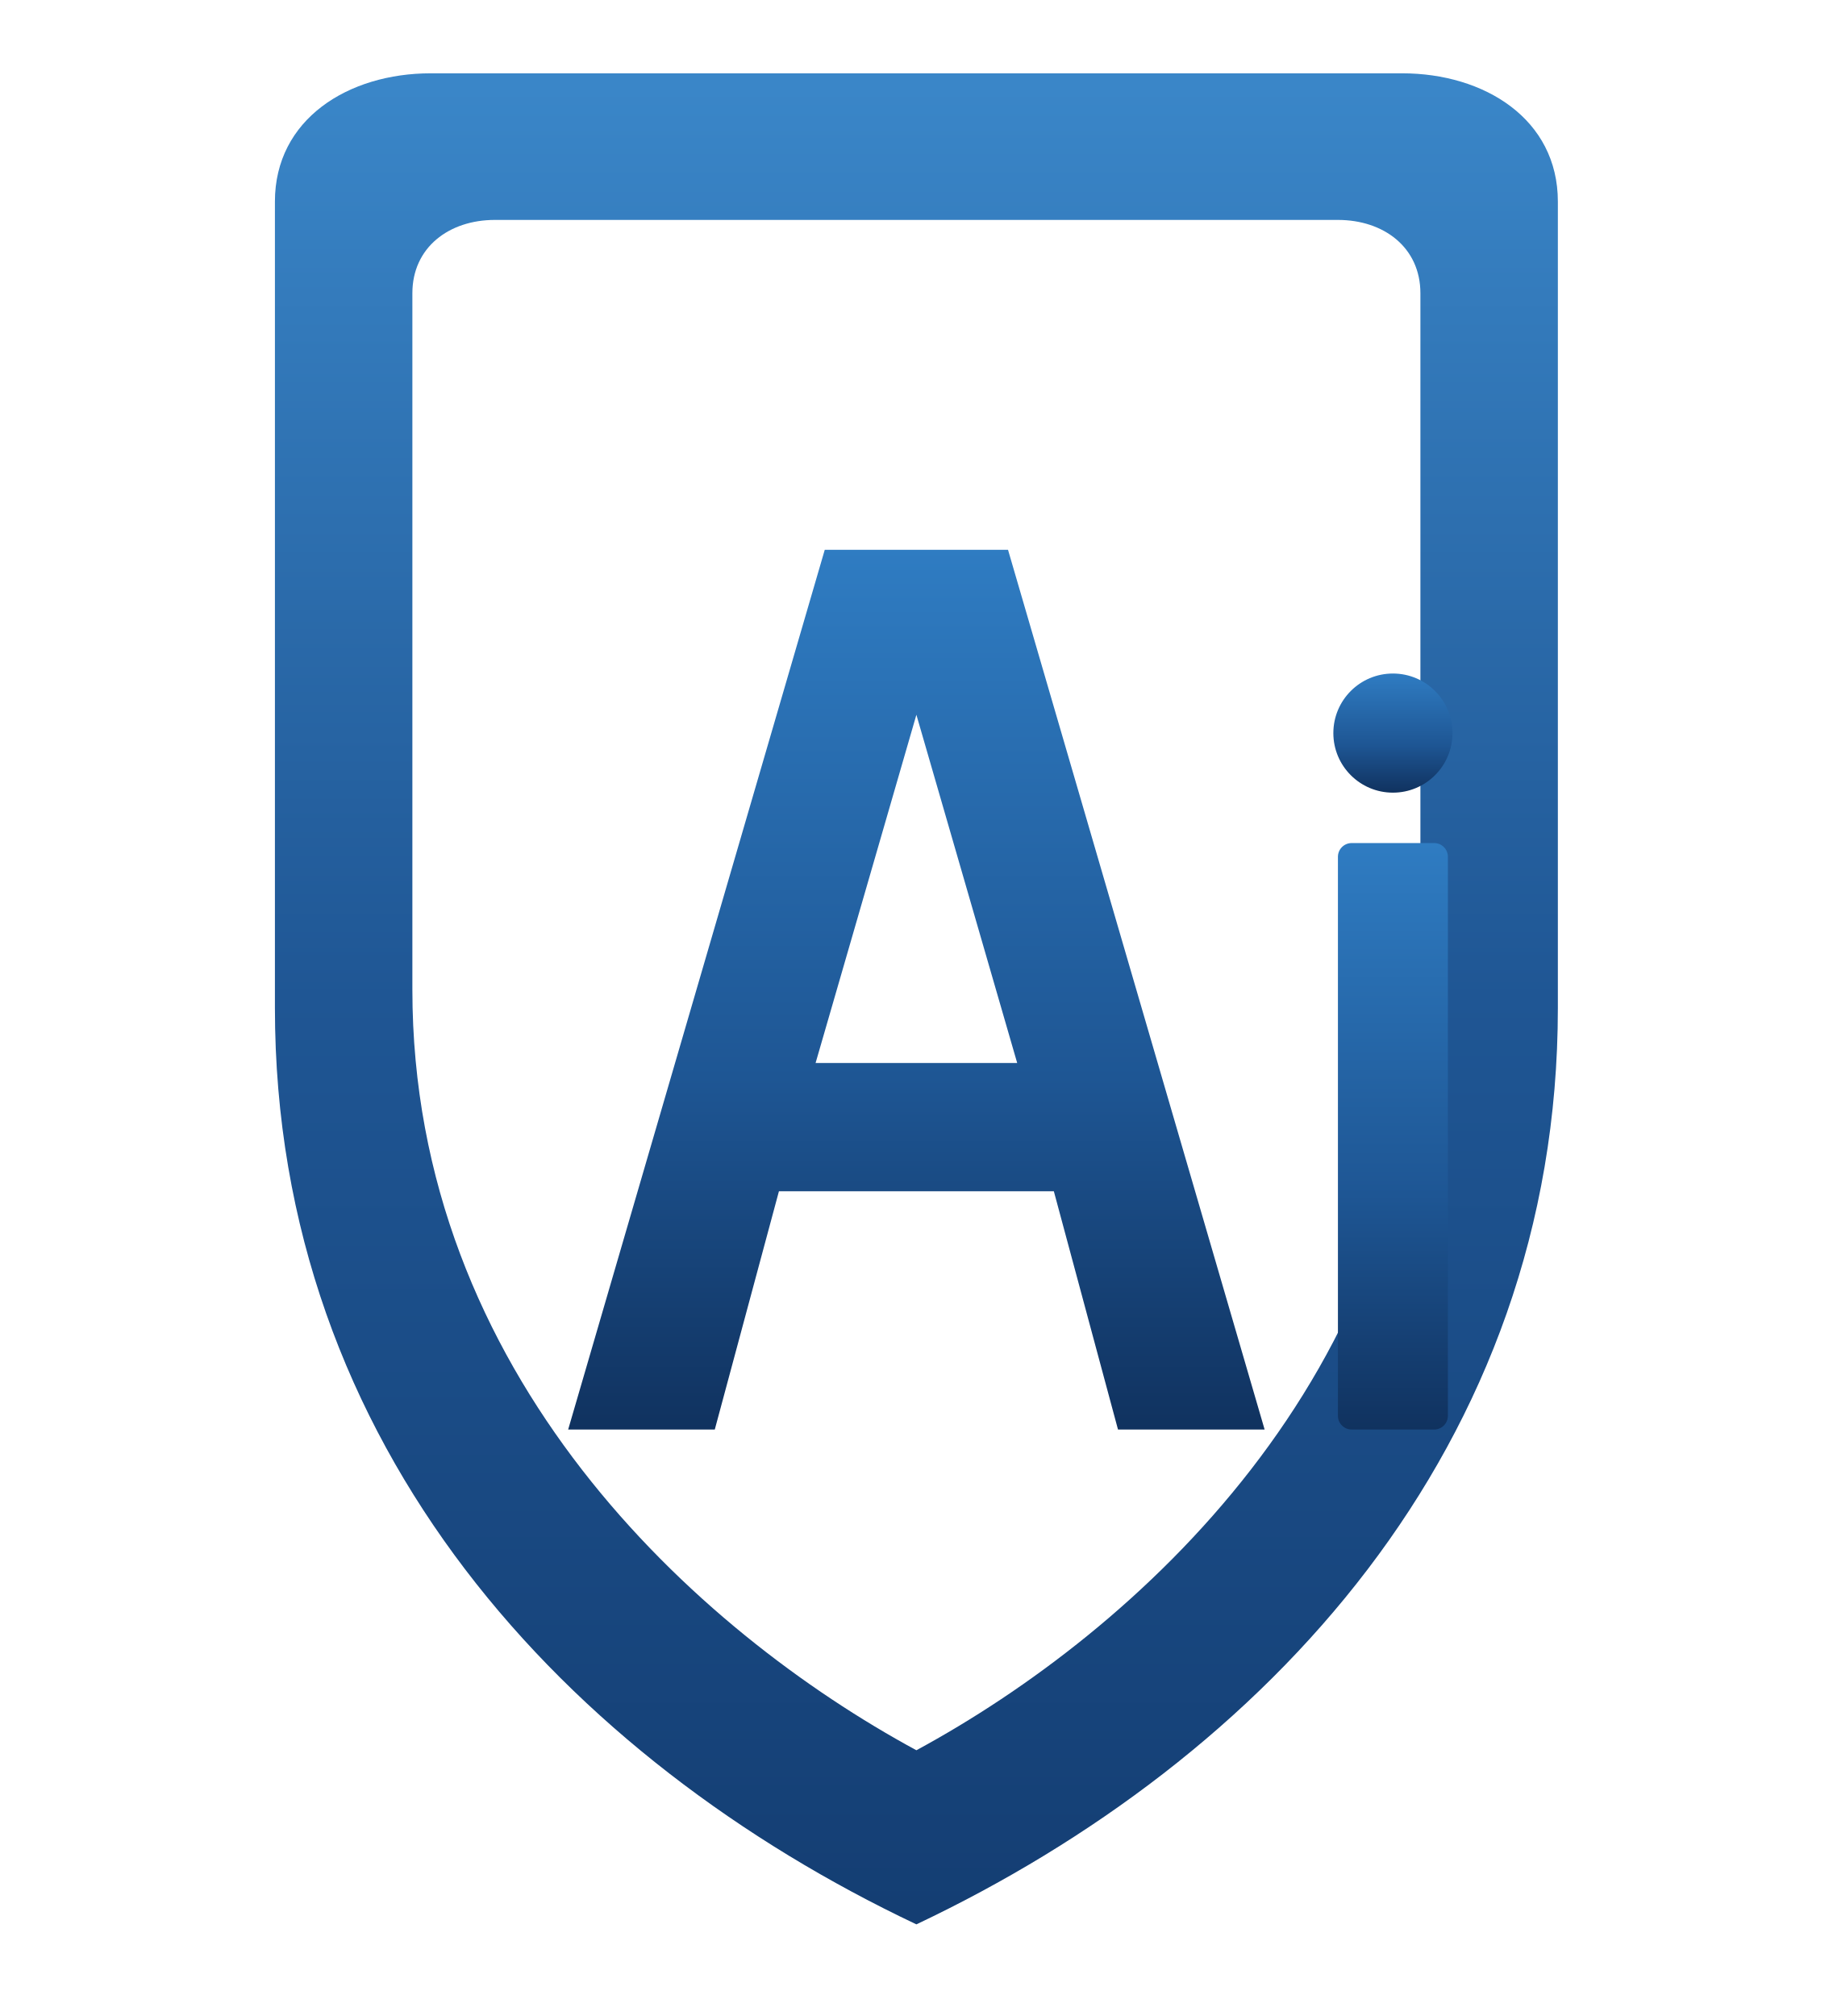
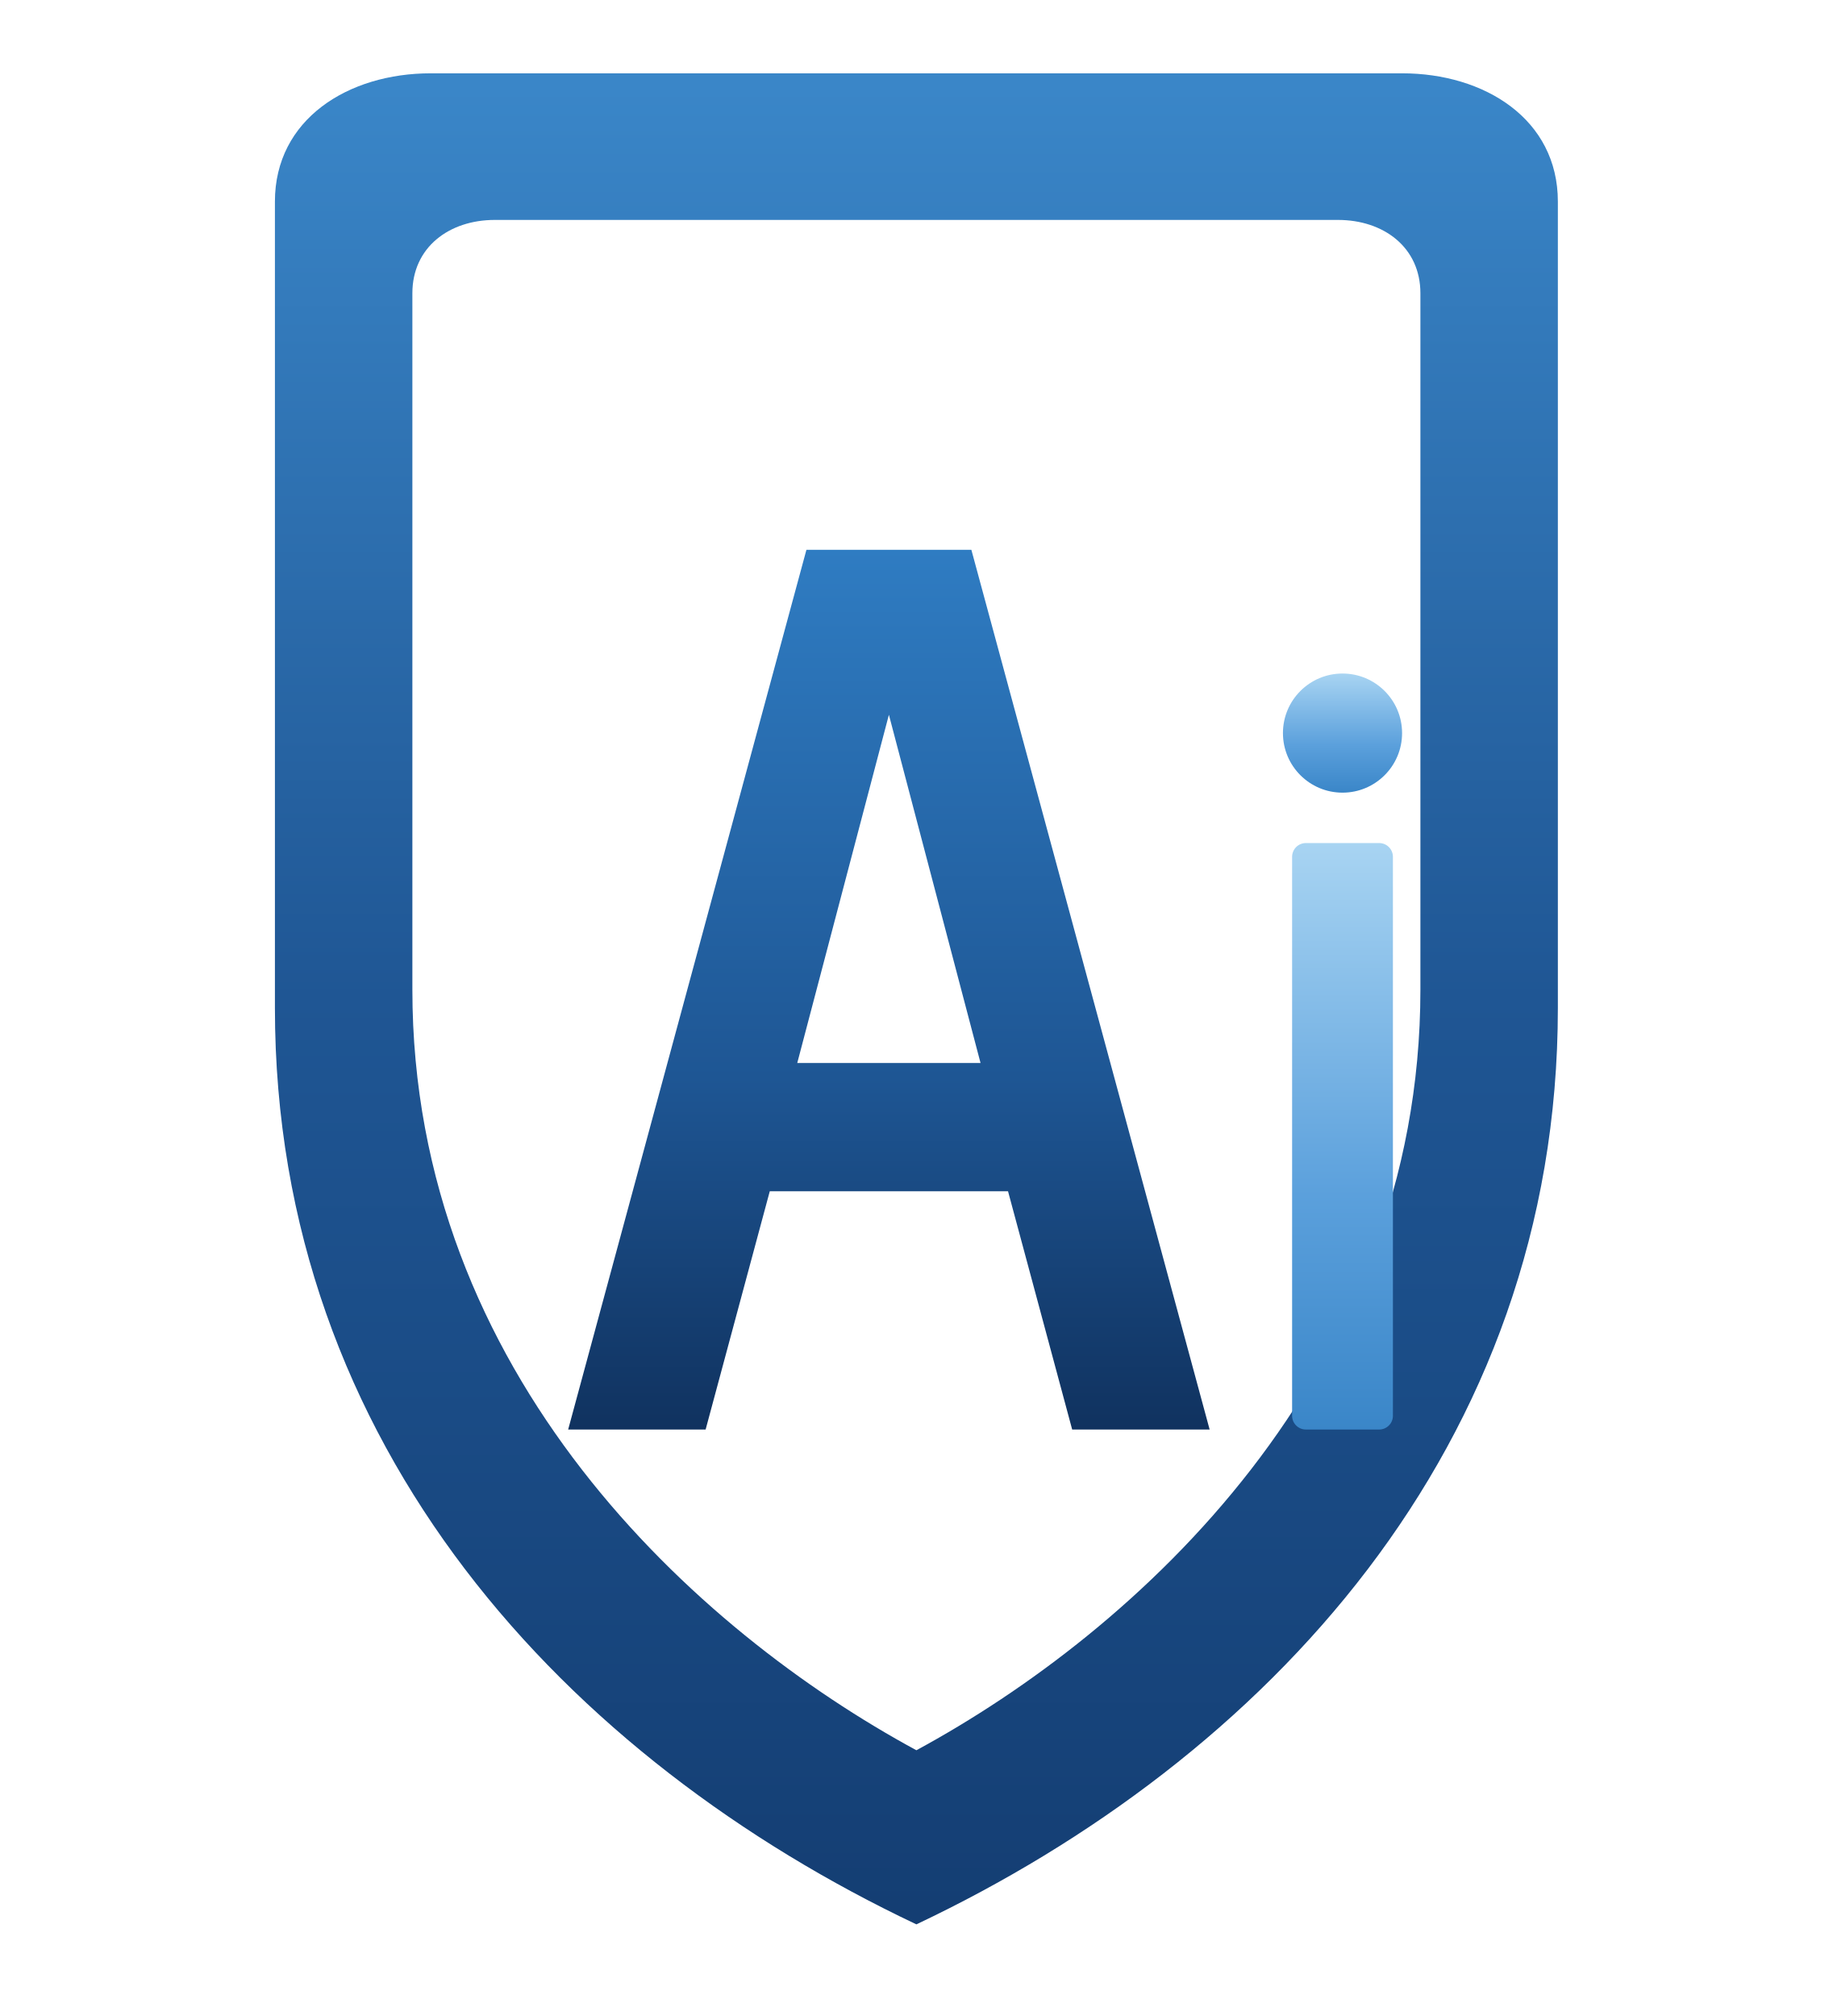
<svg xmlns="http://www.w3.org/2000/svg" viewBox="0 0 200 220" fill="none" role="img" aria-label="AI Identity">
  <defs>
    <linearGradient id="aiid-shield-stroke" x1="0" y1="0" x2="0" y2="1">
      <stop offset="0" stop-color="#3A86C8" />
      <stop offset="0.5" stop-color="#1F5694" />
      <stop offset="1" stop-color="#143E73" />
    </linearGradient>
    <linearGradient id="aiid-letter" x1="0" y1="0" x2="0" y2="1">
      <stop offset="0" stop-color="#2F7CC2" />
      <stop offset="0.6" stop-color="#1E5694" />
      <stop offset="1" stop-color="#10325F" />
    </linearGradient>
+     <linearGradient id="aiid-letter-bright" x1="0" y1="0" x2="0" y2="1">
+       <stop offset="0" stop-color="#A8D4F2" />
+       <stop offset="0.6" stop-color="#5BA0DC" />
+       <stop offset="1" stop-color="#3A86C8" />
+     </linearGradient>
  </defs>
  <path d="M30 22        C30 13 38 8 47 8        L153 8        C162 8 170 13 170 22        L170 110        C170 158 138 192 100 210        C62 192 30 158 30 110 Z        M45 32        C45 27 49 24 54 24        L146 24        C151 24 155 27 155 32        L155 108        C155 150 124 178 100 191        C76 178 45 150 45 108 Z" fill="url(#aiid-shield-stroke)" fill-rule="evenodd" />
-   <path d="M62 156        L90 60        L110 60        L138 156        L122 156        L115 130        L85 130        L78 156 Z        M89 116        L111 116        L100 78 Z" fill="url(#aiid-letter)" fill-rule="evenodd" />
-   <rect x="146" y="92" width="12" height="64" rx="1.5" fill="url(#aiid-letter)" />
-   <circle cx="152" cy="80" r="6.5" fill="url(#aiid-letter)" />
+   <path d="M62 156        L88 60        L106 60        L132 156        L117 156        L110 130        L84 130        L77 156 Z        M87 116        L107 116        L97 78 Z" fill="url(#aiid-letter)" fill-rule="evenodd" />
+   <rect x="141" y="92" width="11" height="64" rx="1.5" fill="url(#aiid-letter-bright)" />
+   <circle cx="146.5" cy="80" r="6.5" fill="url(#aiid-letter-bright)" />
</svg>
